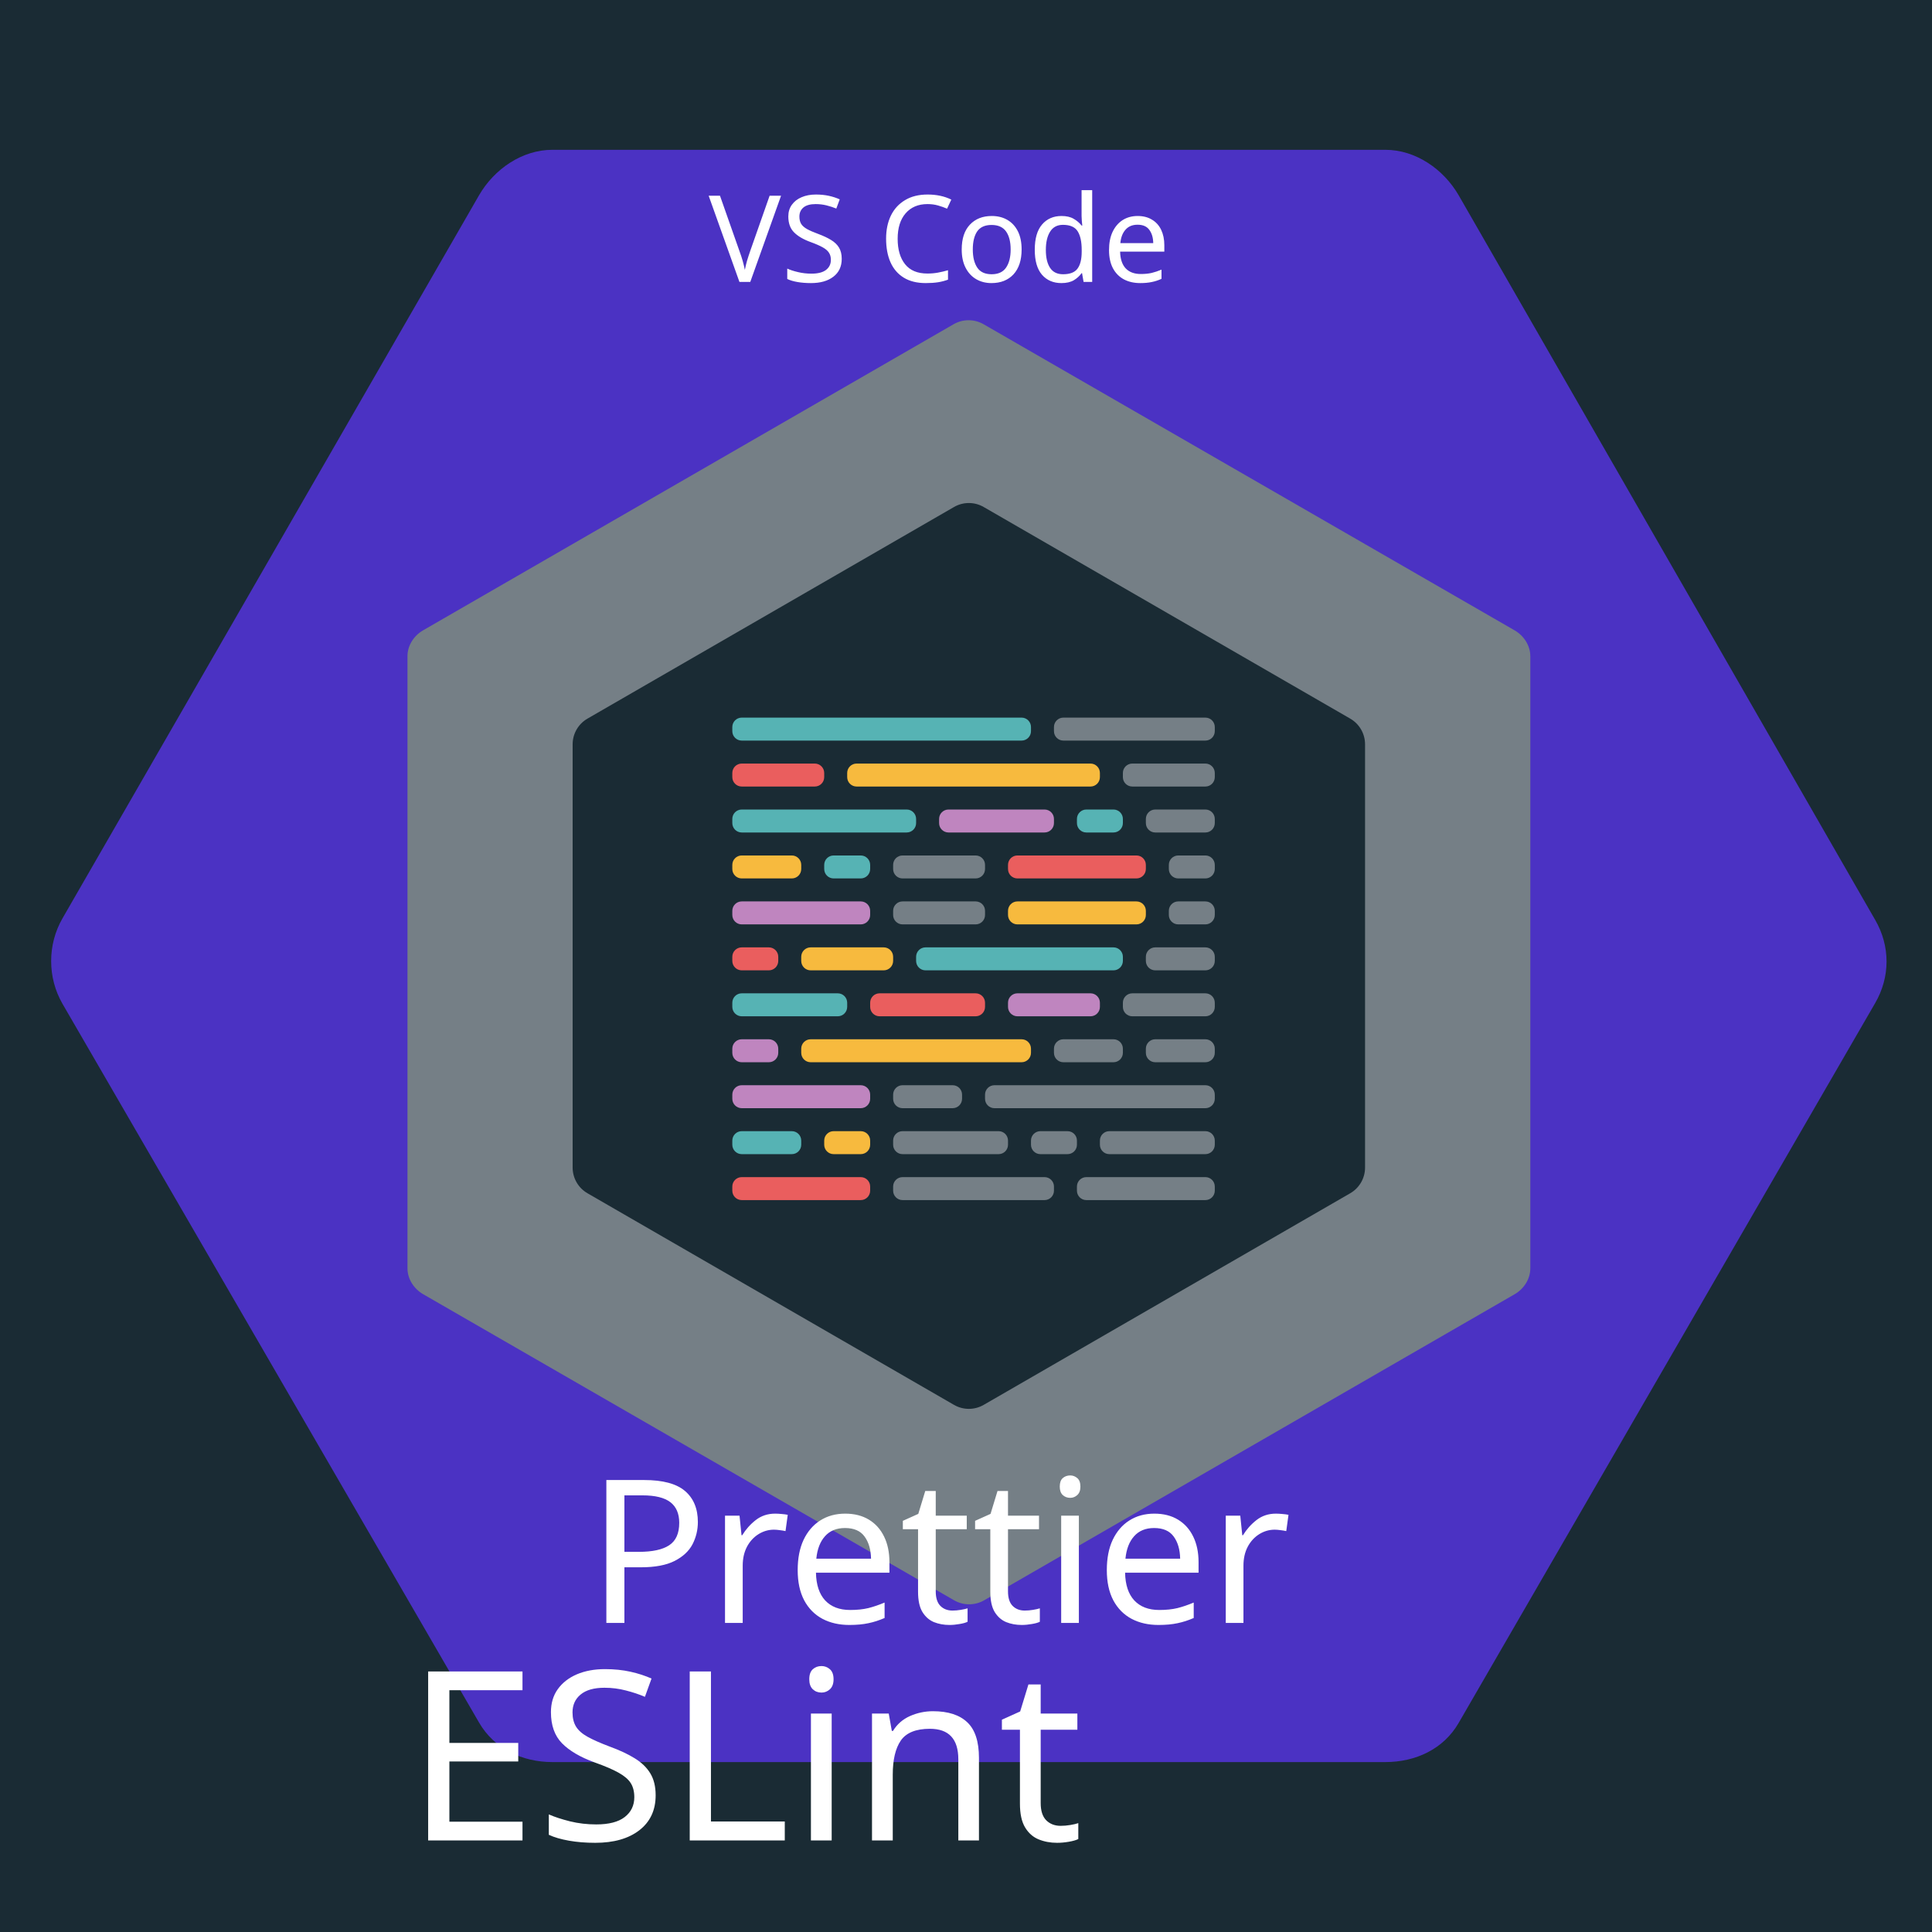
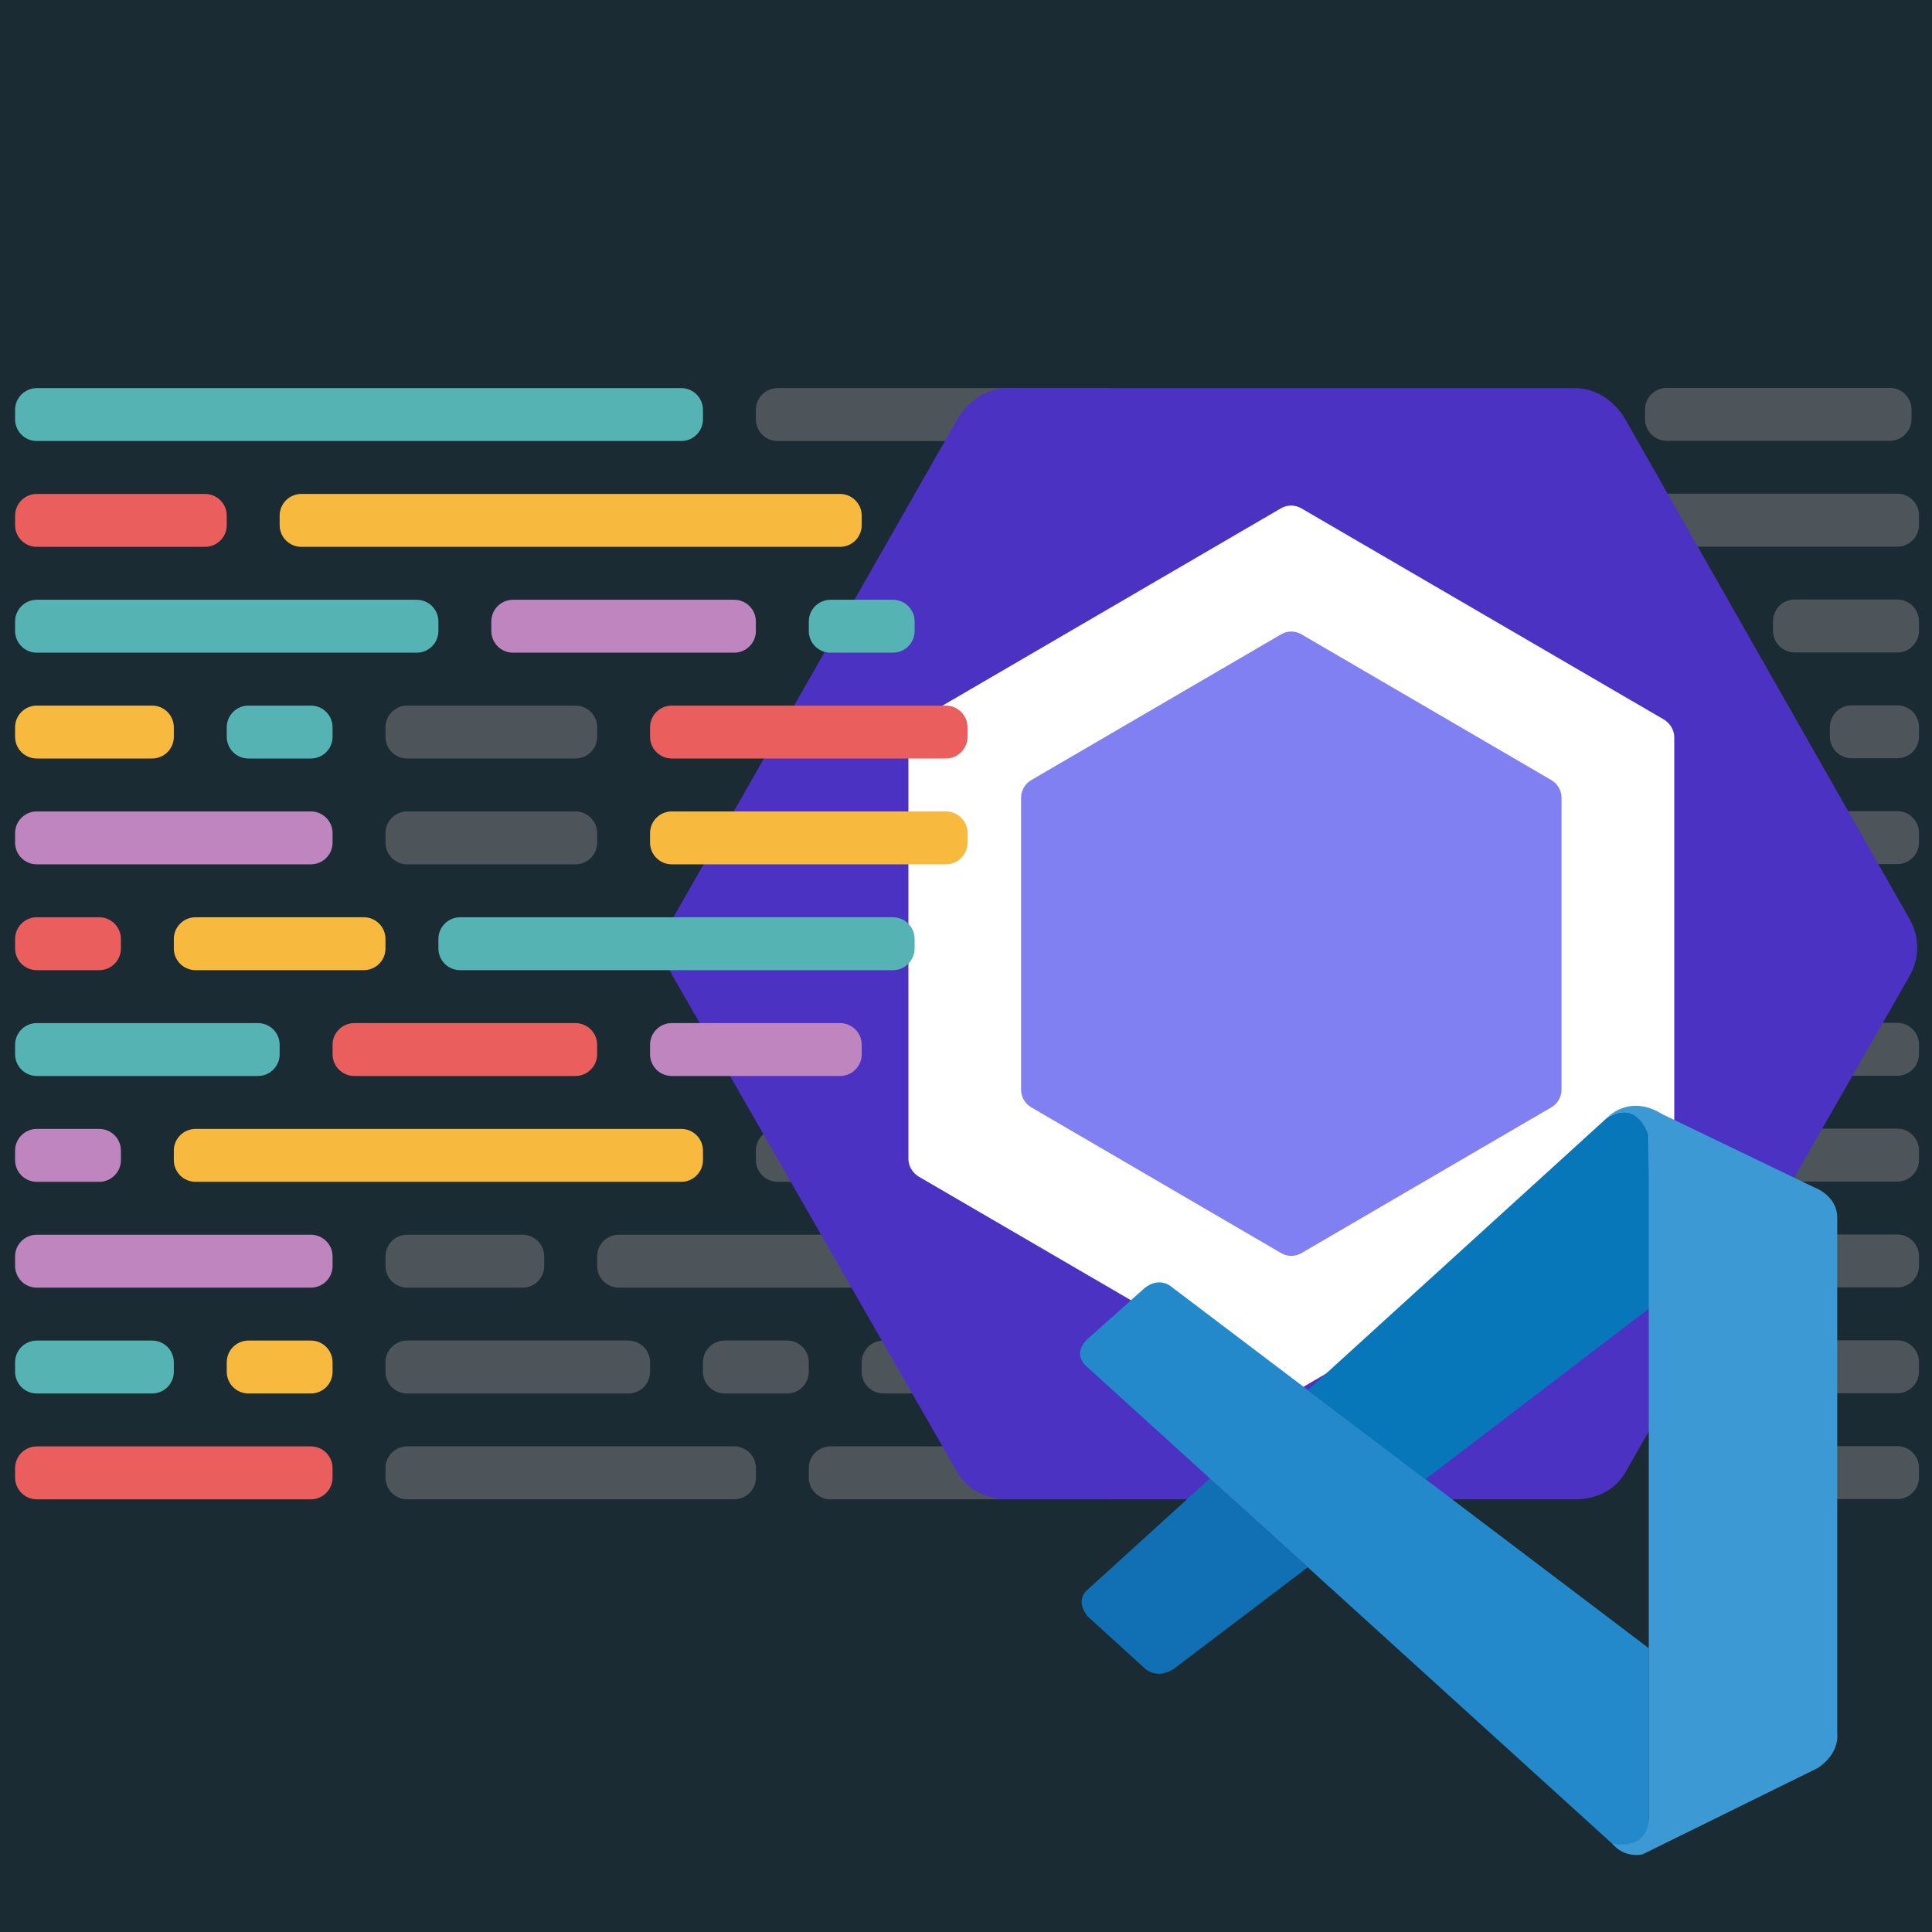
<svg xmlns="http://www.w3.org/2000/svg" width="256" height="256" viewBox="0 0 256 256" version="1.1" preserveAspectRatio="xMidYMid" id="svg1013">
  <style id="style973" />
  <defs id="defs1017" />
-   <g id="g1045">
-     <g transform="translate(0.3773941,-1.3332)" id="g984">
-       <rect y="0.386" x="-0.377" height="259.483" width="258.062" id="rect1034" style="fill:#1a2b34;fill-opacity:1;stroke:none;stroke-width:0.54;stroke-opacity:1" />
-       <path d="M 51.612,82.864 127.763,39.301 204.861,82.864 202.967,174.556 127.763,218.593 51.612,174.556 Z" style="fill:#757f86;fill-opacity:1;stroke:none;stroke-width:0.084" id="rect1319" />
-       <path style="stroke-width:0.95" id="path1009" fill="#4B32C3" d="M 248.096,123.229 192.907,27.215 c -2.005,-3.472 -5.708,-6.032 -9.716,-6.032 H 72.811 c -4.009,0 -7.714,2.561 -9.718,6.032 L 7.904,123.017 c -2.005,3.473 -2.005,7.855 0,11.327 l 55.189,95.227 c 2.005,3.472 5.709,5.246 9.718,5.246 H 183.19 c 4.008,0 7.713,-1.721 9.716,-5.194 l 55.189,-95.382 c 2.007,-3.471 2.007,-7.541 9.5e-4,-11.013 z m -45.699,46.17 c 0,1.412 -0.85,2.717 -2.073,3.424 l -70.299,40.559 c -1.223,0.706 -2.754,0.706 -3.977,0 L 55.694,172.822 c -1.223,-0.707 -2.078,-2.011 -2.078,-3.424 V 88.279 c 0,-1.412 0.843,-2.717 2.067,-3.424 L 125.979,44.296 c 1.223,-0.707 2.752,-0.707 3.975,0 l 70.358,40.559 c 1.224,0.707 2.085,2.011 2.085,3.424 z" />
-       <path style="fill:#1a2b34;fill-opacity:1" d="m 77.465,96.555 48.57,-28.042 c 1.215,-0.702 2.714,-0.702 3.929,0 l 48.571,28.042 c 1.214,0.702 1.965,1.999 1.965,3.403 v 56.084 c 0,1.403 -0.75,2.701 -1.965,3.404 l -48.571,28.042 c -1.215,0.702 -2.714,0.702 -3.929,0 L 77.465,159.445 C 76.249,158.743 75.5,157.445 75.5,156.041 V 99.958 c 0.001,-1.404 0.75,-2.701 1.965,-3.403" fill="#8080F2" id="path933" />
-       <text xml:space="preserve" style="font-style:normal;font-weight:normal;font-size:16px;line-height:1.25;font-family:sans-serif;fill:#000000;fill-opacity:1;stroke:none;stroke-width:0.722" x="93.524" y="38.691" id="text63">
-         <tspan id="tspan61" x="93.524" y="38.691" style="fill:#ffffff;stroke-width:0.722">VS Code</tspan>
-       </text>
-       <text xml:space="preserve" style="font-style:normal;font-weight:normal;font-size:31.365px;line-height:1.25;font-family:sans-serif;fill:#ffffff;fill-opacity:1;stroke:none;stroke-width:0.784" x="126.798" y="245.203" id="text67">
-         <tspan x="126.798" y="245.203" id="tspan69" style="text-align:center;text-anchor:middle;fill:#ffffff;stroke-width:0.784">ESLint</tspan>
-       </text>
-       <text xml:space="preserve" style="font-style:normal;font-weight:normal;font-size:26.53px;line-height:1.25;font-family:sans-serif;fill:#ffffff;fill-opacity:1;stroke:none;stroke-width:0.663" x="77.389" y="216.385" id="text987">
-         <tspan id="tspan985" x="77.389" y="216.385" style="fill:#ffffff;stroke-width:0.663">Prettier</tspan>
-       </text>
-     </g>
-     <g transform="matrix(0.6899101,0,0,0.6899101,40.69164,38.74448)" id="g1029">
-       <rect y="80.5" x="80.5" height="95" width="95" id="rect1523" style="fill:#1a2b34;fill-opacity:1;stroke:#1a2b34;stroke-width:2;stroke-miterlimit:4;stroke-dasharray:none;stroke-opacity:1" />
-       <g style="stroke:none" id="g1265" transform="matrix(0.3619732,0,0,0.3619732,81.66743,81.66743)">
-         <rect style="stroke:none" id="rect1183" rx="5" height="12.19" width="24.381" y="48.762" x="182.857" fill="#56B3B4" />
-         <rect style="stroke:none" id="rect1185" rx="5" height="12.19" width="73.143" y="243.81" x="0" fill="#EA5E5E" />
-         <rect style="stroke:none" id="rect1187" rx="5" height="12.19" width="48.762" y="146.286" x="146.286" fill="#BF85BF" />
-         <rect style="stroke:none" id="rect1189" rx="5" height="12.19" width="60.952" y="146.286" x="73.143" fill="#EA5E5E" />
-         <rect style="stroke:none" id="rect1191" rx="5" height="12.19" width="60.952" y="146.286" x="0" fill="#56B3B4" />
-         <rect style="stroke:none" id="rect1193" rx="5" height="12.19" width="73.143" y="195.048" x="0" fill="#BF85BF" />
-         <rect style="stroke:none" id="rect1195" rx="5" height="12.19" width="73.143" y="97.524" x="0" fill="#BF85BF" />
-         <rect style="stroke:none" id="rect1197" rx="5" height="12.19" width="134.095" y="24.381" x="60.952" fill="#F7BA3E" />
-         <rect style="stroke:none" id="rect1199" rx="5" height="12.19" width="48.762" y="24.381" x="0" fill="#EA5E5E" />
-         <rect style="stroke:none" id="rect1201" rx="5" height="12.19" width="24.381" y="219.429" x="48.762" fill="#F7BA3E" />
-         <rect style="stroke:none" id="rect1203" rx="5" height="12.19" width="24.381" y="73.143" x="48.762" fill="#56B3B4" />
-         <rect style="stroke:none" id="rect1205" rx="5" height="12.19" width="36.571" y="219.429" x="0" fill="#56B3B4" />
-         <rect style="stroke:none" id="rect1207" rx="5" height="12.19" width="36.571" y="73.143" x="0" fill="#F7BA3E" />
-         <rect style="stroke:none" id="rect1209" rx="5" height="12.19" width="24.381" y="219.429" x="158.476" opacity="0.5" fill="#D0D4D8" />
-         <rect style="stroke:none" id="rect1211" rx="5" height="12.19" width="60.952" y="219.429" x="85.333" opacity="0.5" fill="#D0D4D8" />
-         <rect style="stroke:none" id="rect1213" rx="5" height="12.19" width="60.952" y="219.429" x="195.048" opacity="0.5" fill="#D0D4D8" />
-         <rect style="stroke:none" id="rect1215" rx="5" height="12.19" width="109.714" y="121.905" x="97.524" fill="#56B3B4" />
-         <rect style="stroke:none" id="rect1217" rx="5" height="12.19" width="48.762" y="121.905" x="36.571" fill="#F7BA3E" />
-         <rect style="stroke:none" id="rect1219" rx="5" height="12.19" width="24.381" y="121.905" x="0" fill="#EA5E5E" />
-         <rect style="stroke:none" id="rect1221" rx="5" height="12.19" width="60.952" y="48.762" x="109.714" fill="#BF85BF" />
-         <rect style="stroke:none" id="rect1223" rx="5" height="12.19" width="97.524" y="48.762" x="0" fill="#56B3B4" />
-         <rect style="stroke:none" id="rect1225" rx="5" height="12.19" width="121.905" y="170.667" x="36.571" fill="#F7BA3E" />
-         <rect style="stroke:none" id="rect1227" rx="5" height="12.19" width="24.381" y="170.667" x="0" fill="#BF85BF" />
-         <rect style="stroke:none" id="rect1229" rx="5" height="12.19" width="73.143" y="73.143" x="146.286" fill="#EA5E5E" />
-         <rect style="stroke:none" id="rect1231" rx="5" height="12.19" width="73.143" y="97.524" x="146.286" fill="#F7BA3E" />
-         <rect style="stroke:none" id="rect1233" rx="5" height="12.19" width="158.476" y="0" x="0" fill="#56B3B4" />
-         <rect style="stroke:none" id="rect1235" rx="5" height="12.19" width="85.333" y="0" x="170.667" opacity="0.5" fill="#D0D4D8" />
-         <rect style="stroke:none" id="rect1237" rx="5" height="12.19" width="36.571" y="170.667" x="170.667" opacity="0.5" fill="#D0D4D8" />
-         <rect style="stroke:none" id="rect1239" rx="5" height="12.19" width="36.571" y="170.667" x="219.429" opacity="0.5" fill="#D0D4D8" />
-         <rect style="stroke:none" id="rect1241" rx="5" height="12.19" width="48.762" y="146.286" x="207.238" opacity="0.5" fill="#D0D4D8" />
-         <rect style="stroke:none" id="rect1243" rx="5" height="12.19" width="48.762" y="24.381" x="207.238" opacity="0.5" fill="#D0D4D8" />
-         <rect style="stroke:none" id="rect1245" rx="5" height="12.19" width="36.571" y="121.905" x="219.429" opacity="0.5" fill="#D0D4D8" />
-         <rect style="stroke:none" id="rect1247" rx="5" height="12.19" width="36.571" y="48.762" x="219.429" opacity="0.5" fill="#D0D4D8" />
-         <rect style="stroke:none" id="rect1249" rx="5" height="12.19" width="24.381" y="73.143" x="231.619" opacity="0.5" fill="#D0D4D8" />
-         <rect style="stroke:none" id="rect1251" rx="5" height="12.19" width="24.381" y="97.524" x="231.619" opacity="0.5" fill="#D0D4D8" />
-         <rect style="stroke:none" id="rect1253" rx="5" height="12.19" width="121.905" y="195.048" x="134.095" opacity="0.5" fill="#D0D4D8" />
-         <rect style="stroke:none" id="rect1255" rx="5" height="12.19" width="36.571" y="195.048" x="85.333" opacity="0.5" fill="#D0D4D8" />
-         <rect style="stroke:none" id="rect1257" rx="5" height="12.19" width="73.143" y="243.81" x="182.857" opacity="0.5" fill="#D0D4D8" />
-         <rect style="stroke:none" id="rect1259" rx="5" height="12.19" width="85.333" y="243.81" x="85.333" opacity="0.5" fill="#D0D4D8" />
-         <rect style="stroke:none" id="rect1261" rx="5" height="12.19" width="48.762" y="73.143" x="85.333" opacity="0.5" fill="#D0D4D8" />
-         <rect style="stroke:none" id="rect1263" rx="5" height="12.19" width="48.762" y="97.524" x="85.333" opacity="0.5" fill="#D0D4D8" />
-       </g>
+   <rect y="-0.947" x="-1.01" height="259.483" width="258.062" id="rect1034" style="fill:#1a2b34;fill-opacity:1;stroke:none;stroke-width:0.54;stroke-opacity:1" />
+   <g id="g75991" transform="translate(-2)">
+     <rect style="fill:#808080;stroke:none;stroke-width:0.575" id="rect69286" rx="2.876" height="7.011" width="14.023" y="177.632" x="95.147" opacity="0.5" fill="#d0d4d8" />
+     <rect style="fill:#808080;stroke:none;stroke-width:0.575" id="rect69288" rx="2.876" height="7.011" width="35.057" y="177.632" x="53.079" opacity="0.5" fill="#d0d4d8" />
+     <rect style="fill:#808080;stroke:none;stroke-width:0.575" id="rect69290" rx="2.876" height="7.011" width="35.057" y="177.632" x="116.181" opacity="0.5" fill="#d0d4d8" />
+     <rect style="fill:#808080;stroke:none;stroke-width:0.575" id="rect69292" rx="2.876" height="7.011" width="49.08" y="51.427" x="102.159" opacity="0.5" fill="#d0d4d8" />
+     <rect style="fill:#808080;stroke:none;stroke-width:0.575" id="rect69294" rx="2.876" height="7.011" width="21.034" y="149.586" x="102.159" opacity="0.5" fill="#d0d4d8" />
+     <rect style="fill:#808080;stroke:none;stroke-width:0.575" id="rect69296" rx="2.876" height="7.011" width="21.034" y="149.586" x="130.204" opacity="0.5" fill="#d0d4d8" />
+     <rect style="fill:#808080;stroke:none;stroke-width:0.575" id="rect69298" rx="2.876" height="7.011" width="28.046" y="135.564" x="123.193" opacity="0.5" fill="#d0d4d8" />
+     <rect style="fill:#808080;stroke:none;stroke-width:0.575" id="rect69300" rx="2.876" height="7.011" width="28.046" y="65.45" x="123.193" opacity="0.5" fill="#d0d4d8" />
+     <rect style="fill:#808080;stroke:none;stroke-width:0.575" id="rect69302" rx="2.876" height="7.011" width="21.034" y="121.541" x="130.204" opacity="0.5" fill="#d0d4d8" />
+     <rect style="fill:#808080;stroke:none;stroke-width:0.575" id="rect69304" rx="2.876" height="7.011" width="21.034" y="79.473" x="130.204" opacity="0.5" fill="#d0d4d8" />
+     <rect style="fill:#808080;stroke:none;stroke-width:0.575" id="rect69306" rx="2.876" height="7.011" width="14.023" y="93.495" x="137.216" opacity="0.5" fill="#d0d4d8" />
+     <rect style="fill:#808080;stroke:none;stroke-width:0.575" id="rect69308" rx="2.876" height="7.011" width="14.023" y="107.518" x="137.216" opacity="0.5" fill="#d0d4d8" />
+     <rect style="fill:#808080;stroke:none;stroke-width:0.575" id="rect69310" rx="2.876" height="7.011" width="70.114" y="163.609" x="81.124" opacity="0.5" fill="#d0d4d8" />
+     <rect style="fill:#808080;stroke:none;stroke-width:0.575" id="rect69312" rx="2.876" height="7.011" width="21.034" y="163.609" x="53.079" opacity="0.5" fill="#d0d4d8" />
+     <rect style="fill:#808080;stroke:none;stroke-width:0.575" id="rect69314" rx="2.876" height="7.011" width="42.068" y="191.655" x="109.17" opacity="0.5" fill="#d0d4d8" />
+     <rect style="fill:#808080;stroke:none;stroke-width:0.575" id="rect69316" rx="2.876" height="7.011" width="49.08" y="191.655" x="53.079" opacity="0.5" fill="#d0d4d8" />
+     <rect style="fill:#808080;stroke:none;stroke-width:0.575" id="rect69318" rx="2.876" height="7.011" width="28.046" y="93.495" x="53.079" opacity="0.5" fill="#d0d4d8" />
+     <rect style="fill:#808080;stroke:none;stroke-width:0.575" id="rect69320" rx="2.876" height="7.011" width="28.046" y="107.518" x="53.079" opacity="0.5" fill="#d0d4d8" />
+   </g>
+   <g id="g97079" transform="translate(105.036,-0.03187381)">
+     <rect style="fill:#808080;stroke:none;stroke-width:0.575" id="rect97047" rx="2.876" height="7.011" width="35.057" y="177.632" x="114.181" opacity="0.5" fill="#d0d4d8" />
+     <rect style="fill:#808080;stroke:none;stroke-width:0.488" id="rect97049" rx="2.876" height="7.011" width="35.309" y="51.427" x="112.94" opacity="0.5" fill="#d0d4d8" />
+     <rect style="fill:#808080;stroke:none;stroke-width:0.575" id="rect97053" rx="2.876" height="7.011" width="21.034" y="149.586" x="128.204" opacity="0.5" fill="#d0d4d8" />
+     <rect style="fill:#808080;stroke:none;stroke-width:0.575" id="rect97055" rx="2.876" height="7.011" width="28.046" y="135.564" x="121.193" opacity="0.5" fill="#d0d4d8" />
+     <rect style="fill:#808080;stroke:none;stroke-width:0.655" id="rect97057" rx="2.876" height="7.011" width="36.398" y="65.45" x="112.841" opacity="0.5" fill="#d0d4d8" />
+     <rect style="fill:#808080;stroke:none;stroke-width:0.552" id="rect97061" rx="2.876" height="7.011" width="19.343" y="79.473" x="129.895" opacity="0.5" fill="#d0d4d8" />
+     <rect style="fill:#808080;stroke:none;stroke-width:0.528" id="rect97063" rx="2.876" height="7.011" width="11.801" y="93.495" x="137.437" opacity="0.5" fill="#d0d4d8" />
+     <rect style="fill:#808080;stroke:none;stroke-width:0.575" id="rect97065" rx="2.876" height="7.011" width="14.023" y="107.518" x="135.216" opacity="0.5" fill="#d0d4d8" />
+     <rect style="fill:#808080;stroke:none;stroke-width:0.575" id="rect97067" rx="2.876" height="7.011" width="70.114" y="163.609" x="79.124" opacity="0.5" fill="#d0d4d8" />
+     <rect style="fill:#808080;stroke:none;stroke-width:0.517" id="rect97071" rx="2.876" height="7.011" width="33.955" y="191.655" x="115.284" opacity="0.5" fill="#d0d4d8" />
+   </g>
+   <g id="g66985" transform="matrix(0.6820634,0,0,0.689211,83.5428,37.74643)">
+     <path d="M 51.99,81.531 128.141,37.968 205.238,81.531 203.344,173.223 128.141,217.26 51.99,173.223 Z" style="fill:#ffffff;fill-opacity:1;stroke:none;stroke-width:0.084" id="rect1319" />
+     <path style="stroke-width:0.95" id="path1009" fill="#4b32c3" d="M 248.473,121.895 193.284,25.882 c -2.005,-3.472 -5.708,-6.032 -9.716,-6.032 H 73.188 c -4.009,0 -7.714,2.561 -9.718,6.032 L 8.281,121.684 c -2.005,3.473 -2.005,7.855 0,11.327 l 55.189,95.227 c 2.005,3.472 5.709,5.246 9.718,5.246 H 183.567 c 4.008,0 7.713,-1.721 9.716,-5.194 l 55.189,-95.382 c 2.007,-3.471 2.007,-7.541 9.5e-4,-11.013 z m -45.699,46.17 c 0,1.412 -0.85,2.717 -2.073,3.424 l -70.299,40.559 c -1.223,0.706 -2.754,0.706 -3.977,0 L 56.072,171.489 c -1.223,-0.707 -2.078,-2.011 -2.078,-3.424 V 86.946 c 0,-1.412 0.843,-2.717 2.067,-3.424 L 126.356,42.963 c 1.223,-0.707 2.752,-0.707 3.975,0 l 70.358,40.559 c 1.224,0.707 2.085,2.011 2.085,3.424 z" />
+     <path style="fill:#8080f2;fill-opacity:1" d="M 77.842,95.222 126.412,67.18 c 1.215,-0.702 2.714,-0.702 3.929,0 l 48.571,28.042 c 1.214,0.702 1.965,1.999 1.965,3.403 v 56.084 c 0,1.403 -0.75,2.701 -1.965,3.404 l -48.571,28.042 c -1.215,0.702 -2.714,0.702 -3.929,0 L 77.842,158.112 c -1.215,-0.702 -1.965,-2 -1.965,-3.404 V 98.624 c 0.001,-1.404 0.75,-2.701 1.965,-3.403" fill="#8080F2" id="path933" />
+   </g>
+   <g transform="matrix(1.588939,0,0,1.588939,51.13684,91.31112)" id="g1029">
+     <g style="stroke:none" id="g1265" transform="matrix(0.3619732,0,0,0.3619732,-30.92487,-25.10113)">
+       <rect style="stroke:none" id="rect1183" rx="5" height="12.19" width="24.381" y="48.762" x="182.857" fill="#56b3b4" />
+       <rect style="stroke:none" id="rect1185" rx="5" height="12.19" width="73.143" y="243.81" x="0" fill="#ea5e5e" />
+       <rect style="stroke:none" id="rect1187" rx="5" height="12.19" width="48.762" y="146.286" x="146.286" fill="#bf85bf" />
+       <rect style="stroke:none" id="rect1189" rx="5" height="12.19" width="60.952" y="146.286" x="73.143" fill="#ea5e5e" />
+       <rect style="stroke:none" id="rect1191" rx="5" height="12.19" width="60.952" y="146.286" x="0" fill="#56b3b4" />
+       <rect style="stroke:none" id="rect1193" rx="5" height="12.19" width="73.143" y="195.048" x="0" fill="#bf85bf" />
+       <rect style="stroke:none" id="rect1195" rx="5" height="12.19" width="73.143" y="97.524" x="0" fill="#bf85bf" />
+       <rect style="stroke:none" id="rect1197" rx="5" height="12.19" width="134.095" y="24.381" x="60.952" fill="#f7ba3e" />
+       <rect style="stroke:none" id="rect1199" rx="5" height="12.19" width="48.762" y="24.381" x="0" fill="#ea5e5e" />
+       <rect style="stroke:none" id="rect1201" rx="5" height="12.19" width="24.381" y="219.429" x="48.762" fill="#f7ba3e" />
+       <rect style="stroke:none" id="rect1203" rx="5" height="12.19" width="24.381" y="73.143" x="48.762" fill="#56b3b4" />
+       <rect style="stroke:none" id="rect1205" rx="5" height="12.19" width="36.571" y="219.429" x="0" fill="#56b3b4" />
+       <rect style="stroke:none" id="rect1207" rx="5" height="12.19" width="36.571" y="73.143" x="0" fill="#f7ba3e" />
+       <rect style="stroke:none" id="rect1215" rx="5" height="12.19" width="109.714" y="121.905" x="97.524" fill="#56b3b4" />
+       <rect style="stroke:none" id="rect1217" rx="5" height="12.19" width="48.762" y="121.905" x="36.571" fill="#f7ba3e" />
+       <rect style="stroke:none" id="rect1219" rx="5" height="12.19" width="24.381" y="121.905" x="0" fill="#ea5e5e" />
+       <rect style="stroke:none" id="rect1221" rx="5" height="12.19" width="60.952" y="48.762" x="109.714" fill="#bf85bf" />
+       <rect style="stroke:none" id="rect1223" rx="5" height="12.19" width="97.524" y="48.762" x="0" fill="#56b3b4" />
+       <rect style="stroke:none" id="rect1225" rx="5" height="12.19" width="121.905" y="170.667" x="36.571" fill="#f7ba3e" />
+       <rect style="stroke:none" id="rect1227" rx="5" height="12.19" width="24.381" y="170.667" x="0" fill="#bf85bf" />
+       <rect style="stroke:none" id="rect1229" rx="5" height="12.19" width="73.143" y="73.143" x="146.286" fill="#ea5e5e" />
+       <rect style="stroke:none" id="rect1231" rx="5" height="12.19" width="73.143" y="97.524" x="146.286" fill="#f7ba3e" />
+       <rect style="stroke:none" id="rect1233" rx="5" height="12.19" width="158.476" y="0" x="0" fill="#56b3b4" />
    </g>
  </g>
+   <g id="g2321" transform="matrix(0.1018377,0,0,0.1018377,142.8385,145.1023)">
+     <path d="M 171.7,498.8 12.1,643.9 c 0,0 -16.4,12.2 0,34 l 74.1,67.4 c 0,0 17.6,18.9 43.6,-2.6 L 299,614.4 Z" fill="#1070b3" id="path2123" />
+     <path d="m 12.1,353.9 c 0,0 -24,-17.3 4.8,-40.4 l 67.1,-60 c 0,0 19.2,-20.2 39.5,-2.6 l 619.2,468.8 v 224.8 c 0,0 -0.3,35.3 -45.6,31.4 z" fill="#2489ca" id="path2121" />
+     <path d="M 451.9,500 744.6,276.5 742.7,52.9 c 0,0 -12.5,-48.8 -54.2,-23.4 L 299,384 Z" fill="#0877b9" id="path2125" />
+     <path d="m 697.1,976.2 c 17,17.4 37.6,11.7 37.6,11.7 L 962.8,875.5 c 29.2,-19.9 25.1,-44.6 25.1,-44.6 V 159.7 C 987.9,130.2 957.7,120 957.7,120 L 760,24.7 c -43.2,-26.7 -71.5,4.8 -71.5,4.8 0,0 36.4,-26.2 54.2,23.4 v 887.5 c 0,6.1 -1.3,12.1 -3.9,17.5 -5.2,10.5 -16.5,20.3 -43.6,16.2 z" fill="#3c99d4" id="path2127" />
+   </g>
</svg>
